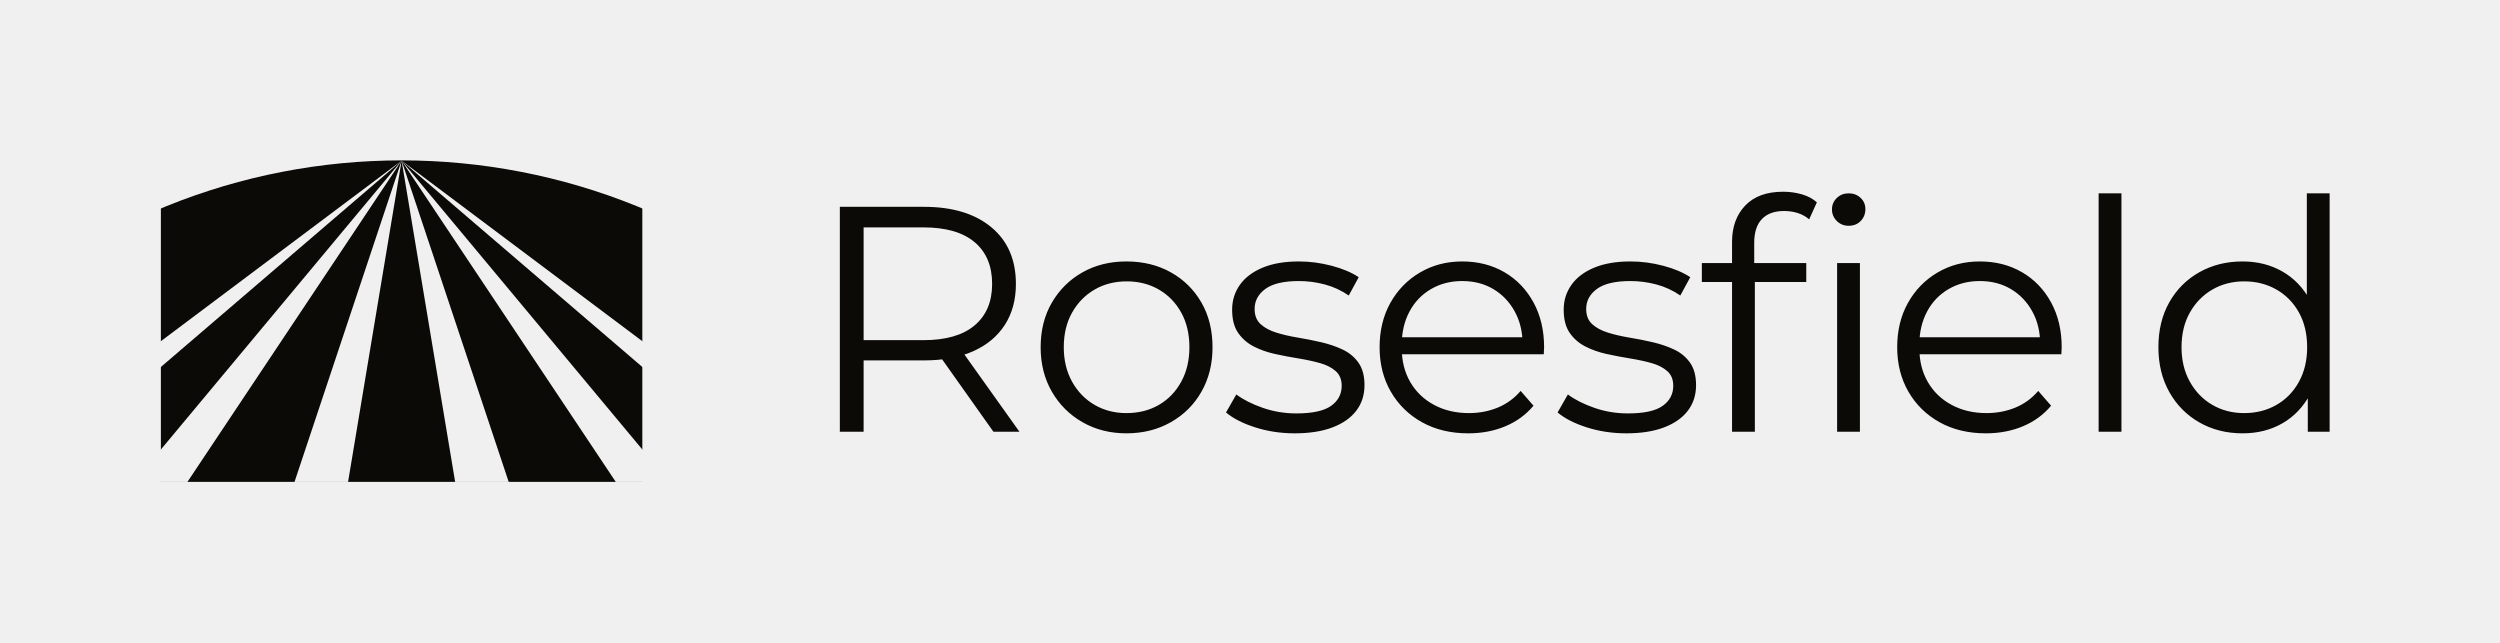
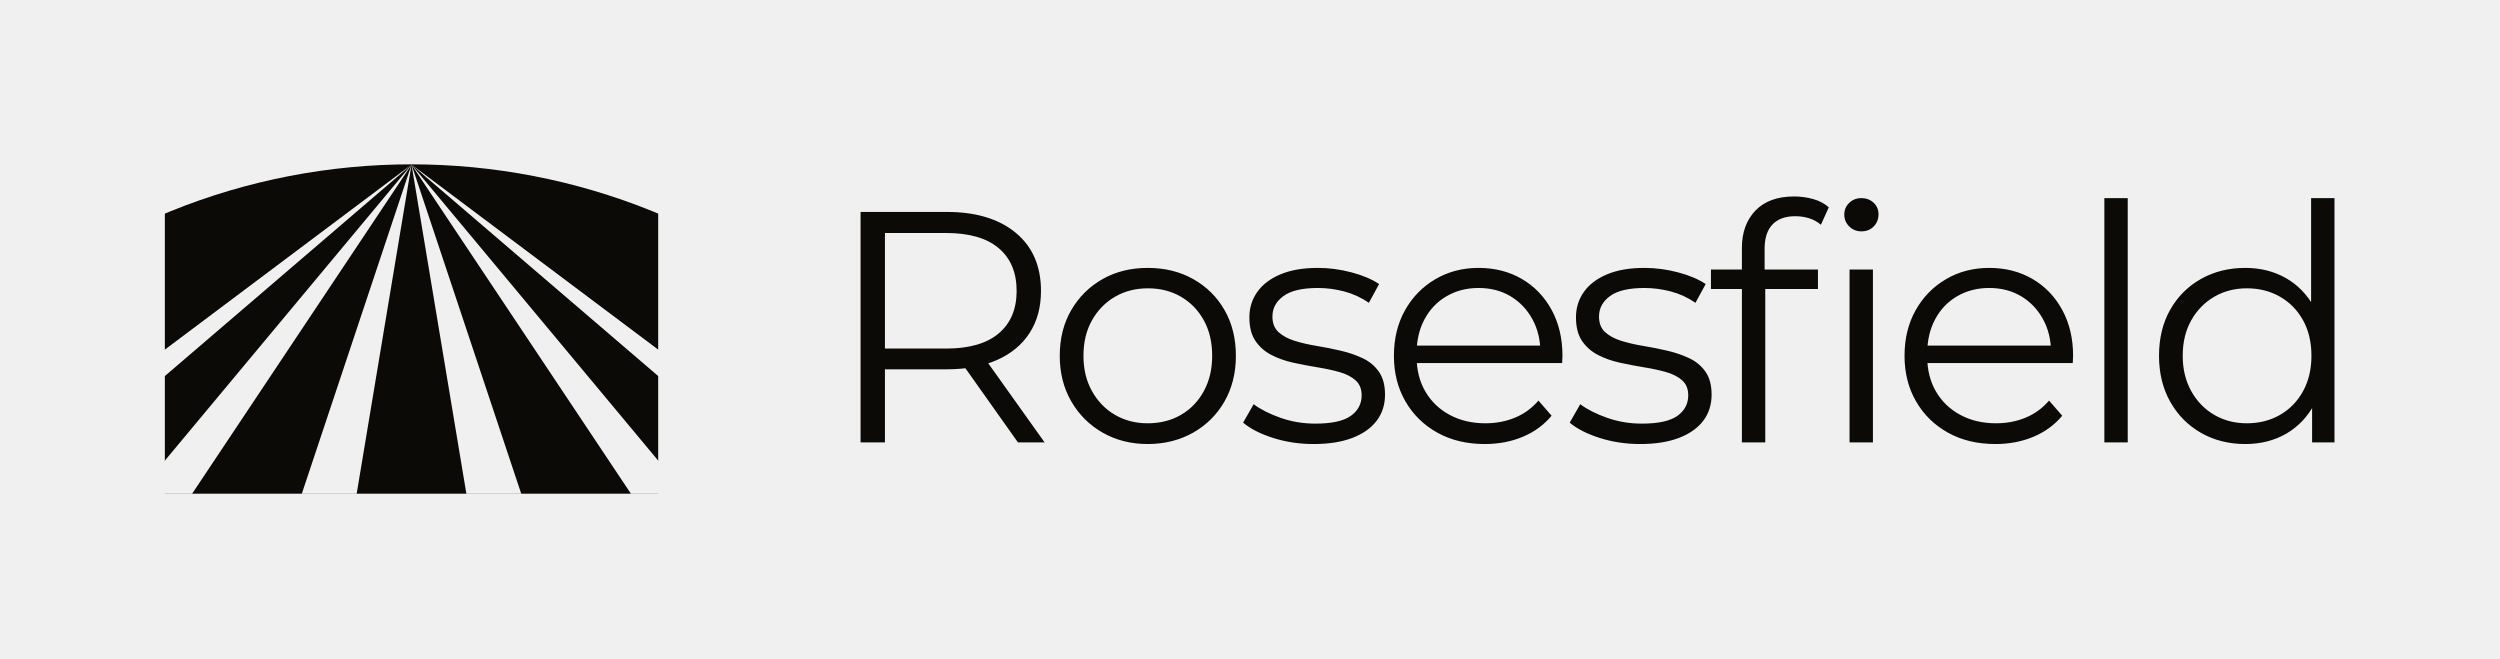
- <svg xmlns="http://www.w3.org/2000/svg" width="249" height="64" viewBox="0 0 249 64" fill="none" role="img" aria-labelledby="t">
-   <g transform="translate(16 0.000) scale(1)">
+ <svg xmlns="http://www.w3.org/2000/svg" width="243" height="64" viewBox="0 0 243 64" fill="none" role="img" aria-labelledby="t">
+   <g transform="translate(16 0)">
    <defs>
-       <clipPath id="cu3">
+       <clipPath id="cu5">
        <rect width="48" height="48" />
      </clipPath>
-       <mask id="mu3">
+       <mask id="mu5">
        <rect x="-20" y="-20" width="90" height="90" fill="white" />
        <path d="M24 16L-18.667 48L-13.333 48Z" fill="black" />
        <path d="M24 16L-2.667 48L2.667 48Z" fill="black" />
        <path d="M24 16L13.333 48L18.667 48Z" fill="black" />
        <path d="M24 16L29.333 48L34.667 48Z" fill="black" />
        <path d="M24 16L45.333 48L50.667 48Z" fill="black" />
        <path d="M24 16L61.333 48L66.667 48Z" fill="black" />
      </mask>
    </defs>
-     <g clip-path="url(#cu3)">
-       <g mask="url(#mu3)">
+     <g clip-path="url(#cu5)">
+       <g mask="url(#mu5)">
        <path d="M-20 34.2C4.301 9.899 43.699 9.899 68 34.2L68 60L-20 60Z" fill="#0C0A07" />
      </g>
    </g>
  </g>
  <g transform="translate(16 0)">
-     <path d="M67.648 43L67.648 20.6L76.032 20.6Q80.288 20.6 82.736 22.632Q85.184 24.664 85.184 28.28Q85.184 30.648 84.08 32.36Q82.976 34.072 80.928 34.984Q78.88 35.896 76.032 35.896L68.96 35.896L70.016 34.808L70.016 43ZM82.944 43L77.184 34.872L79.744 34.872L85.536 43ZM70.016 35L68.96 33.88L75.968 33.88Q79.328 33.88 81.072 32.408Q82.816 30.936 82.816 28.28Q82.816 25.592 81.072 24.12Q79.328 22.648 75.968 22.648L68.96 22.648L70.016 21.528ZM96.192 43.16Q93.76 43.16 91.824 42.056Q89.888 40.952 88.768 39.016Q87.648 37.08 87.648 34.584Q87.648 32.056 88.768 30.136Q89.888 28.216 91.808 27.128Q93.728 26.04 96.192 26.04Q98.688 26.04 100.624 27.128Q102.56 28.216 103.664 30.136Q104.768 32.056 104.768 34.584Q104.768 37.08 103.664 39.016Q102.56 40.952 100.608 42.056Q98.656 43.16 96.192 43.16ZM96.192 41.144Q98.016 41.144 99.424 40.328Q100.832 39.512 101.648 38.024Q102.464 36.536 102.464 34.584Q102.464 32.6 101.648 31.128Q100.832 29.656 99.424 28.84Q98.016 28.024 96.224 28.024Q94.432 28.024 93.024 28.84Q91.616 29.656 90.784 31.128Q89.952 32.6 89.952 34.584Q89.952 36.536 90.784 38.024Q91.616 39.512 93.024 40.328Q94.432 41.144 96.192 41.144ZM112.96 43.16Q110.88 43.16 109.024 42.568Q107.168 41.976 106.112 41.08L107.136 39.288Q108.16 40.056 109.76 40.616Q111.36 41.176 113.12 41.176Q115.52 41.176 116.576 40.424Q117.632 39.672 117.632 38.424Q117.632 37.496 117.04 36.968Q116.448 36.44 115.488 36.168Q114.528 35.896 113.344 35.704Q112.16 35.512 110.992 35.256Q109.824 35 108.864 34.504Q107.904 34.008 107.312 33.144Q106.72 32.28 106.72 30.84Q106.72 29.464 107.488 28.376Q108.256 27.288 109.744 26.664Q111.232 26.04 113.376 26.04Q115.008 26.04 116.64 26.472Q118.272 26.904 119.328 27.608L118.336 29.432Q117.216 28.664 115.936 28.328Q114.656 27.992 113.376 27.992Q111.104 27.992 110.032 28.776Q108.96 29.56 108.96 30.776Q108.96 31.736 109.552 32.28Q110.144 32.824 111.12 33.128Q112.096 33.432 113.264 33.624Q114.432 33.816 115.6 34.088Q116.768 34.36 117.744 34.824Q118.72 35.288 119.312 36.136Q119.904 36.984 119.904 38.36Q119.904 39.832 119.088 40.904Q118.272 41.976 116.72 42.568Q115.168 43.16 112.96 43.16ZM130.24 43.16Q127.616 43.16 125.632 42.056Q123.648 40.952 122.528 39.016Q121.408 37.08 121.408 34.584Q121.408 32.088 122.48 30.168Q123.552 28.248 125.424 27.144Q127.296 26.04 129.632 26.04Q132 26.04 133.84 27.112Q135.68 28.184 136.736 30.12Q137.792 32.056 137.792 34.584Q137.792 34.744 137.776 34.92Q137.76 35.096 137.76 35.288L123.136 35.288L123.136 33.592L136.544 33.592L135.648 34.264Q135.648 32.44 134.864 31.016Q134.08 29.592 132.736 28.792Q131.392 27.992 129.632 27.992Q127.904 27.992 126.528 28.792Q125.152 29.592 124.384 31.032Q123.616 32.472 123.616 34.328L123.616 34.68Q123.616 36.6 124.464 38.056Q125.312 39.512 126.832 40.328Q128.352 41.144 130.304 41.144Q131.84 41.144 133.168 40.6Q134.496 40.056 135.456 38.936L136.736 40.408Q135.616 41.752 133.936 42.456Q132.256 43.16 130.24 43.16ZM145.984 43.16Q143.904 43.16 142.048 42.568Q140.192 41.976 139.136 41.08L140.16 39.288Q141.184 40.056 142.784 40.616Q144.384 41.176 146.144 41.176Q148.544 41.176 149.6 40.424Q150.656 39.672 150.656 38.424Q150.656 37.496 150.064 36.968Q149.472 36.44 148.512 36.168Q147.552 35.896 146.368 35.704Q145.184 35.512 144.016 35.256Q142.848 35 141.888 34.504Q140.928 34.008 140.336 33.144Q139.744 32.28 139.744 30.84Q139.744 29.464 140.512 28.376Q141.28 27.288 142.768 26.664Q144.256 26.04 146.4 26.04Q148.032 26.04 149.664 26.472Q151.296 26.904 152.352 27.608L151.36 29.432Q150.24 28.664 148.96 28.328Q147.68 27.992 146.4 27.992Q144.128 27.992 143.056 28.776Q141.984 29.56 141.984 30.776Q141.984 31.736 142.576 32.28Q143.168 32.824 144.144 33.128Q145.12 33.432 146.288 33.624Q147.456 33.816 148.624 34.088Q149.792 34.36 150.768 34.824Q151.744 35.288 152.336 36.136Q152.928 36.984 152.928 38.36Q152.928 39.832 152.112 40.904Q151.296 41.976 149.744 42.568Q148.192 43.16 145.984 43.16ZM156.512 43L156.512 24.088Q156.512 21.848 157.824 20.472Q159.136 19.096 161.6 19.096Q162.56 19.096 163.456 19.352Q164.352 19.608 164.96 20.152L164.192 21.848Q163.712 21.432 163.072 21.224Q162.432 21.016 161.696 21.016Q160.256 21.016 159.488 21.816Q158.72 22.616 158.72 24.184L158.72 26.744L158.784 27.8L158.784 43ZM153.504 28.088L153.504 26.2L163.904 26.2L163.904 28.088ZM166.976 43L166.976 26.2L169.248 26.2L169.248 43ZM168.128 22.488Q167.424 22.488 166.944 22.008Q166.464 21.528 166.464 20.856Q166.464 20.184 166.944 19.72Q167.424 19.256 168.128 19.256Q168.832 19.256 169.312 19.704Q169.792 20.152 169.792 20.824Q169.792 21.528 169.328 22.008Q168.864 22.488 168.128 22.488ZM181.792 43.16Q179.168 43.16 177.184 42.056Q175.2 40.952 174.08 39.016Q172.96 37.08 172.96 34.584Q172.96 32.088 174.032 30.168Q175.104 28.248 176.976 27.144Q178.848 26.04 181.184 26.04Q183.552 26.04 185.392 27.112Q187.232 28.184 188.288 30.12Q189.344 32.056 189.344 34.584Q189.344 34.744 189.328 34.92Q189.312 35.096 189.312 35.288L174.688 35.288L174.688 33.592L188.096 33.592L187.2 34.264Q187.2 32.44 186.416 31.016Q185.632 29.592 184.288 28.792Q182.944 27.992 181.184 27.992Q179.456 27.992 178.08 28.792Q176.704 29.592 175.936 31.032Q175.168 32.472 175.168 34.328L175.168 34.68Q175.168 36.6 176.016 38.056Q176.864 39.512 178.384 40.328Q179.904 41.144 181.856 41.144Q183.392 41.144 184.72 40.6Q186.048 40.056 187.008 38.936L188.288 40.408Q187.168 41.752 185.488 42.456Q183.808 43.16 181.792 43.16ZM193.024 43L193.024 19.256L195.296 19.256L195.296 43ZM207.36 43.16Q204.96 43.16 203.056 42.072Q201.152 40.984 200.064 39.048Q198.976 37.112 198.976 34.584Q198.976 32.024 200.064 30.104Q201.152 28.184 203.056 27.112Q204.96 26.04 207.36 26.04Q209.568 26.04 211.312 27.032Q213.056 28.024 214.096 29.928Q215.136 31.832 215.136 34.584Q215.136 37.304 214.112 39.224Q213.088 41.144 211.344 42.152Q209.6 43.16 207.36 43.16ZM207.52 41.144Q209.312 41.144 210.736 40.328Q212.16 39.512 212.976 38.024Q213.792 36.536 213.792 34.584Q213.792 32.6 212.976 31.128Q212.16 29.656 210.736 28.84Q209.312 28.024 207.52 28.024Q205.76 28.024 204.352 28.84Q202.944 29.656 202.112 31.128Q201.28 32.6 201.28 34.584Q201.28 36.536 202.112 38.024Q202.944 39.512 204.352 40.328Q205.76 41.144 207.52 41.144ZM213.856 43L213.856 37.944L214.08 34.552L213.76 31.16L213.76 19.256L216.032 19.256L216.032 43Z" fill="#0C0A07" />
+     <path d="M67.648 43L67.648 20.6L76.032 20.6Q80.288 20.6 82.736 22.632Q85.184 24.664 85.184 28.28Q85.184 30.648 84.08 32.36Q82.976 34.072 80.928 34.984Q78.88 35.896 76.032 35.896L68.96 35.896L70.016 34.808L70.016 43ZM82.944 43L77.184 34.872L79.744 34.872L85.536 43ZM70.016 35L68.96 33.88L75.968 33.88Q79.328 33.88 81.072 32.408Q82.816 30.936 82.816 28.28Q82.816 25.592 81.072 24.12Q79.328 22.648 75.968 22.648L68.96 22.648L70.016 21.528ZM95.552 43.16Q93.12 43.16 91.184 42.056Q89.248 40.952 88.128 39.016Q87.008 37.08 87.008 34.584Q87.008 32.056 88.128 30.136Q89.248 28.216 91.168 27.128Q93.088 26.04 95.552 26.04Q98.048 26.04 99.984 27.128Q101.92 28.216 103.024 30.136Q104.128 32.056 104.128 34.584Q104.128 37.08 103.024 39.016Q101.92 40.952 99.968 42.056Q98.016 43.16 95.552 43.16ZM95.552 41.144Q97.376 41.144 98.784 40.328Q100.192 39.512 101.008 38.024Q101.824 36.536 101.824 34.584Q101.824 32.6 101.008 31.128Q100.192 29.656 98.784 28.84Q97.376 28.024 95.584 28.024Q93.792 28.024 92.384 28.84Q90.976 29.656 90.144 31.128Q89.312 32.6 89.312 34.584Q89.312 36.536 90.144 38.024Q90.976 39.512 92.384 40.328Q93.792 41.144 95.552 41.144ZM111.68 43.16Q109.6 43.16 107.744 42.568Q105.888 41.976 104.832 41.08L105.856 39.288Q106.88 40.056 108.48 40.616Q110.08 41.176 111.84 41.176Q114.24 41.176 115.296 40.424Q116.352 39.672 116.352 38.424Q116.352 37.496 115.76 36.968Q115.168 36.44 114.208 36.168Q113.248 35.896 112.064 35.704Q110.88 35.512 109.712 35.256Q108.544 35 107.584 34.504Q106.624 34.008 106.032 33.144Q105.44 32.28 105.44 30.84Q105.44 29.464 106.208 28.376Q106.976 27.288 108.464 26.664Q109.952 26.04 112.096 26.04Q113.728 26.04 115.36 26.472Q116.992 26.904 118.048 27.608L117.056 29.432Q115.936 28.664 114.656 28.328Q113.376 27.992 112.096 27.992Q109.824 27.992 108.752 28.776Q107.68 29.56 107.68 30.776Q107.68 31.736 108.272 32.28Q108.864 32.824 109.84 33.128Q110.816 33.432 111.984 33.624Q113.152 33.816 114.32 34.088Q115.488 34.36 116.464 34.824Q117.44 35.288 118.032 36.136Q118.624 36.984 118.624 38.36Q118.624 39.832 117.808 40.904Q116.992 41.976 115.44 42.568Q113.888 43.16 111.68 43.16ZM128.32 43.16Q125.696 43.16 123.712 42.056Q121.728 40.952 120.608 39.016Q119.488 37.08 119.488 34.584Q119.488 32.088 120.56 30.168Q121.632 28.248 123.504 27.144Q125.376 26.04 127.712 26.04Q130.08 26.04 131.92 27.112Q133.76 28.184 134.816 30.12Q135.872 32.056 135.872 34.584Q135.872 34.744 135.856 34.92Q135.84 35.096 135.84 35.288L121.216 35.288L121.216 33.592L134.624 33.592L133.728 34.264Q133.728 32.44 132.944 31.016Q132.16 29.592 130.816 28.792Q129.472 27.992 127.712 27.992Q125.984 27.992 124.608 28.792Q123.232 29.592 122.464 31.032Q121.696 32.472 121.696 34.328L121.696 34.68Q121.696 36.6 122.544 38.056Q123.392 39.512 124.912 40.328Q126.432 41.144 128.384 41.144Q129.92 41.144 131.248 40.6Q132.576 40.056 133.536 38.936L134.816 40.408Q133.696 41.752 132.016 42.456Q130.336 43.16 128.32 43.16ZM143.424 43.16Q141.344 43.16 139.488 42.568Q137.632 41.976 136.576 41.08L137.6 39.288Q138.624 40.056 140.224 40.616Q141.824 41.176 143.584 41.176Q145.984 41.176 147.04 40.424Q148.096 39.672 148.096 38.424Q148.096 37.496 147.504 36.968Q146.912 36.44 145.952 36.168Q144.992 35.896 143.808 35.704Q142.624 35.512 141.456 35.256Q140.288 35 139.328 34.504Q138.368 34.008 137.776 33.144Q137.184 32.28 137.184 30.84Q137.184 29.464 137.952 28.376Q138.72 27.288 140.208 26.664Q141.696 26.04 143.84 26.04Q145.472 26.04 147.104 26.472Q148.736 26.904 149.792 27.608L148.8 29.432Q147.68 28.664 146.4 28.328Q145.12 27.992 143.84 27.992Q141.568 27.992 140.496 28.776Q139.424 29.56 139.424 30.776Q139.424 31.736 140.016 32.28Q140.608 32.824 141.584 33.128Q142.56 33.432 143.728 33.624Q144.896 33.816 146.064 34.088Q147.232 34.36 148.208 34.824Q149.184 35.288 149.776 36.136Q150.368 36.984 150.368 38.36Q150.368 39.832 149.552 40.904Q148.736 41.976 147.184 42.568Q145.632 43.16 143.424 43.16ZM153.312 43L153.312 24.088Q153.312 21.848 154.624 20.472Q155.936 19.096 158.4 19.096Q159.36 19.096 160.256 19.352Q161.152 19.608 161.76 20.152L160.992 21.848Q160.512 21.432 159.872 21.224Q159.232 21.016 158.496 21.016Q157.056 21.016 156.288 21.816Q155.52 22.616 155.52 24.184L155.52 26.744L155.584 27.8L155.584 43ZM150.304 28.088L150.304 26.2L160.704 26.2L160.704 28.088ZM163.776 43L163.776 26.2L166.048 26.2L166.048 43ZM164.928 22.488Q164.224 22.488 163.744 22.008Q163.264 21.528 163.264 20.856Q163.264 20.184 163.744 19.72Q164.224 19.256 164.928 19.256Q165.632 19.256 166.112 19.704Q166.592 20.152 166.592 20.824Q166.592 21.528 166.128 22.008Q165.664 22.488 164.928 22.488ZM177.952 43.16Q175.328 43.16 173.344 42.056Q171.36 40.952 170.24 39.016Q169.12 37.08 169.12 34.584Q169.12 32.088 170.192 30.168Q171.264 28.248 173.136 27.144Q175.008 26.04 177.344 26.04Q179.712 26.04 181.552 27.112Q183.392 28.184 184.448 30.12Q185.504 32.056 185.504 34.584Q185.504 34.744 185.488 34.92Q185.472 35.096 185.472 35.288L170.848 35.288L170.848 33.592L184.256 33.592L183.36 34.264Q183.36 32.44 182.576 31.016Q181.792 29.592 180.448 28.792Q179.104 27.992 177.344 27.992Q175.616 27.992 174.24 28.792Q172.864 29.592 172.096 31.032Q171.328 32.472 171.328 34.328L171.328 34.68Q171.328 36.6 172.176 38.056Q173.024 39.512 174.544 40.328Q176.064 41.144 178.016 41.144Q179.552 41.144 180.88 40.6Q182.208 40.056 183.168 38.936L184.448 40.408Q183.328 41.752 181.648 42.456Q179.968 43.16 177.952 43.16ZM188.544 43L188.544 19.256L190.816 19.256L190.816 43ZM202.24 43.16Q199.84 43.16 197.936 42.072Q196.032 40.984 194.944 39.048Q193.856 37.112 193.856 34.584Q193.856 32.024 194.944 30.104Q196.032 28.184 197.936 27.112Q199.84 26.04 202.24 26.04Q204.448 26.04 206.192 27.032Q207.936 28.024 208.976 29.928Q210.016 31.832 210.016 34.584Q210.016 37.304 208.992 39.224Q207.968 41.144 206.224 42.152Q204.48 43.16 202.24 43.16ZM202.4 41.144Q204.192 41.144 205.616 40.328Q207.04 39.512 207.856 38.024Q208.672 36.536 208.672 34.584Q208.672 32.6 207.856 31.128Q207.04 29.656 205.616 28.84Q204.192 28.024 202.4 28.024Q200.64 28.024 199.232 28.84Q197.824 29.656 196.992 31.128Q196.16 32.6 196.16 34.584Q196.16 36.536 196.992 38.024Q197.824 39.512 199.232 40.328Q200.64 41.144 202.4 41.144ZM208.736 43L208.736 37.944L208.96 34.552L208.64 31.16L208.64 19.256L210.912 19.256L210.912 43Z" fill="#0C0A07" />
  </g>
</svg>
